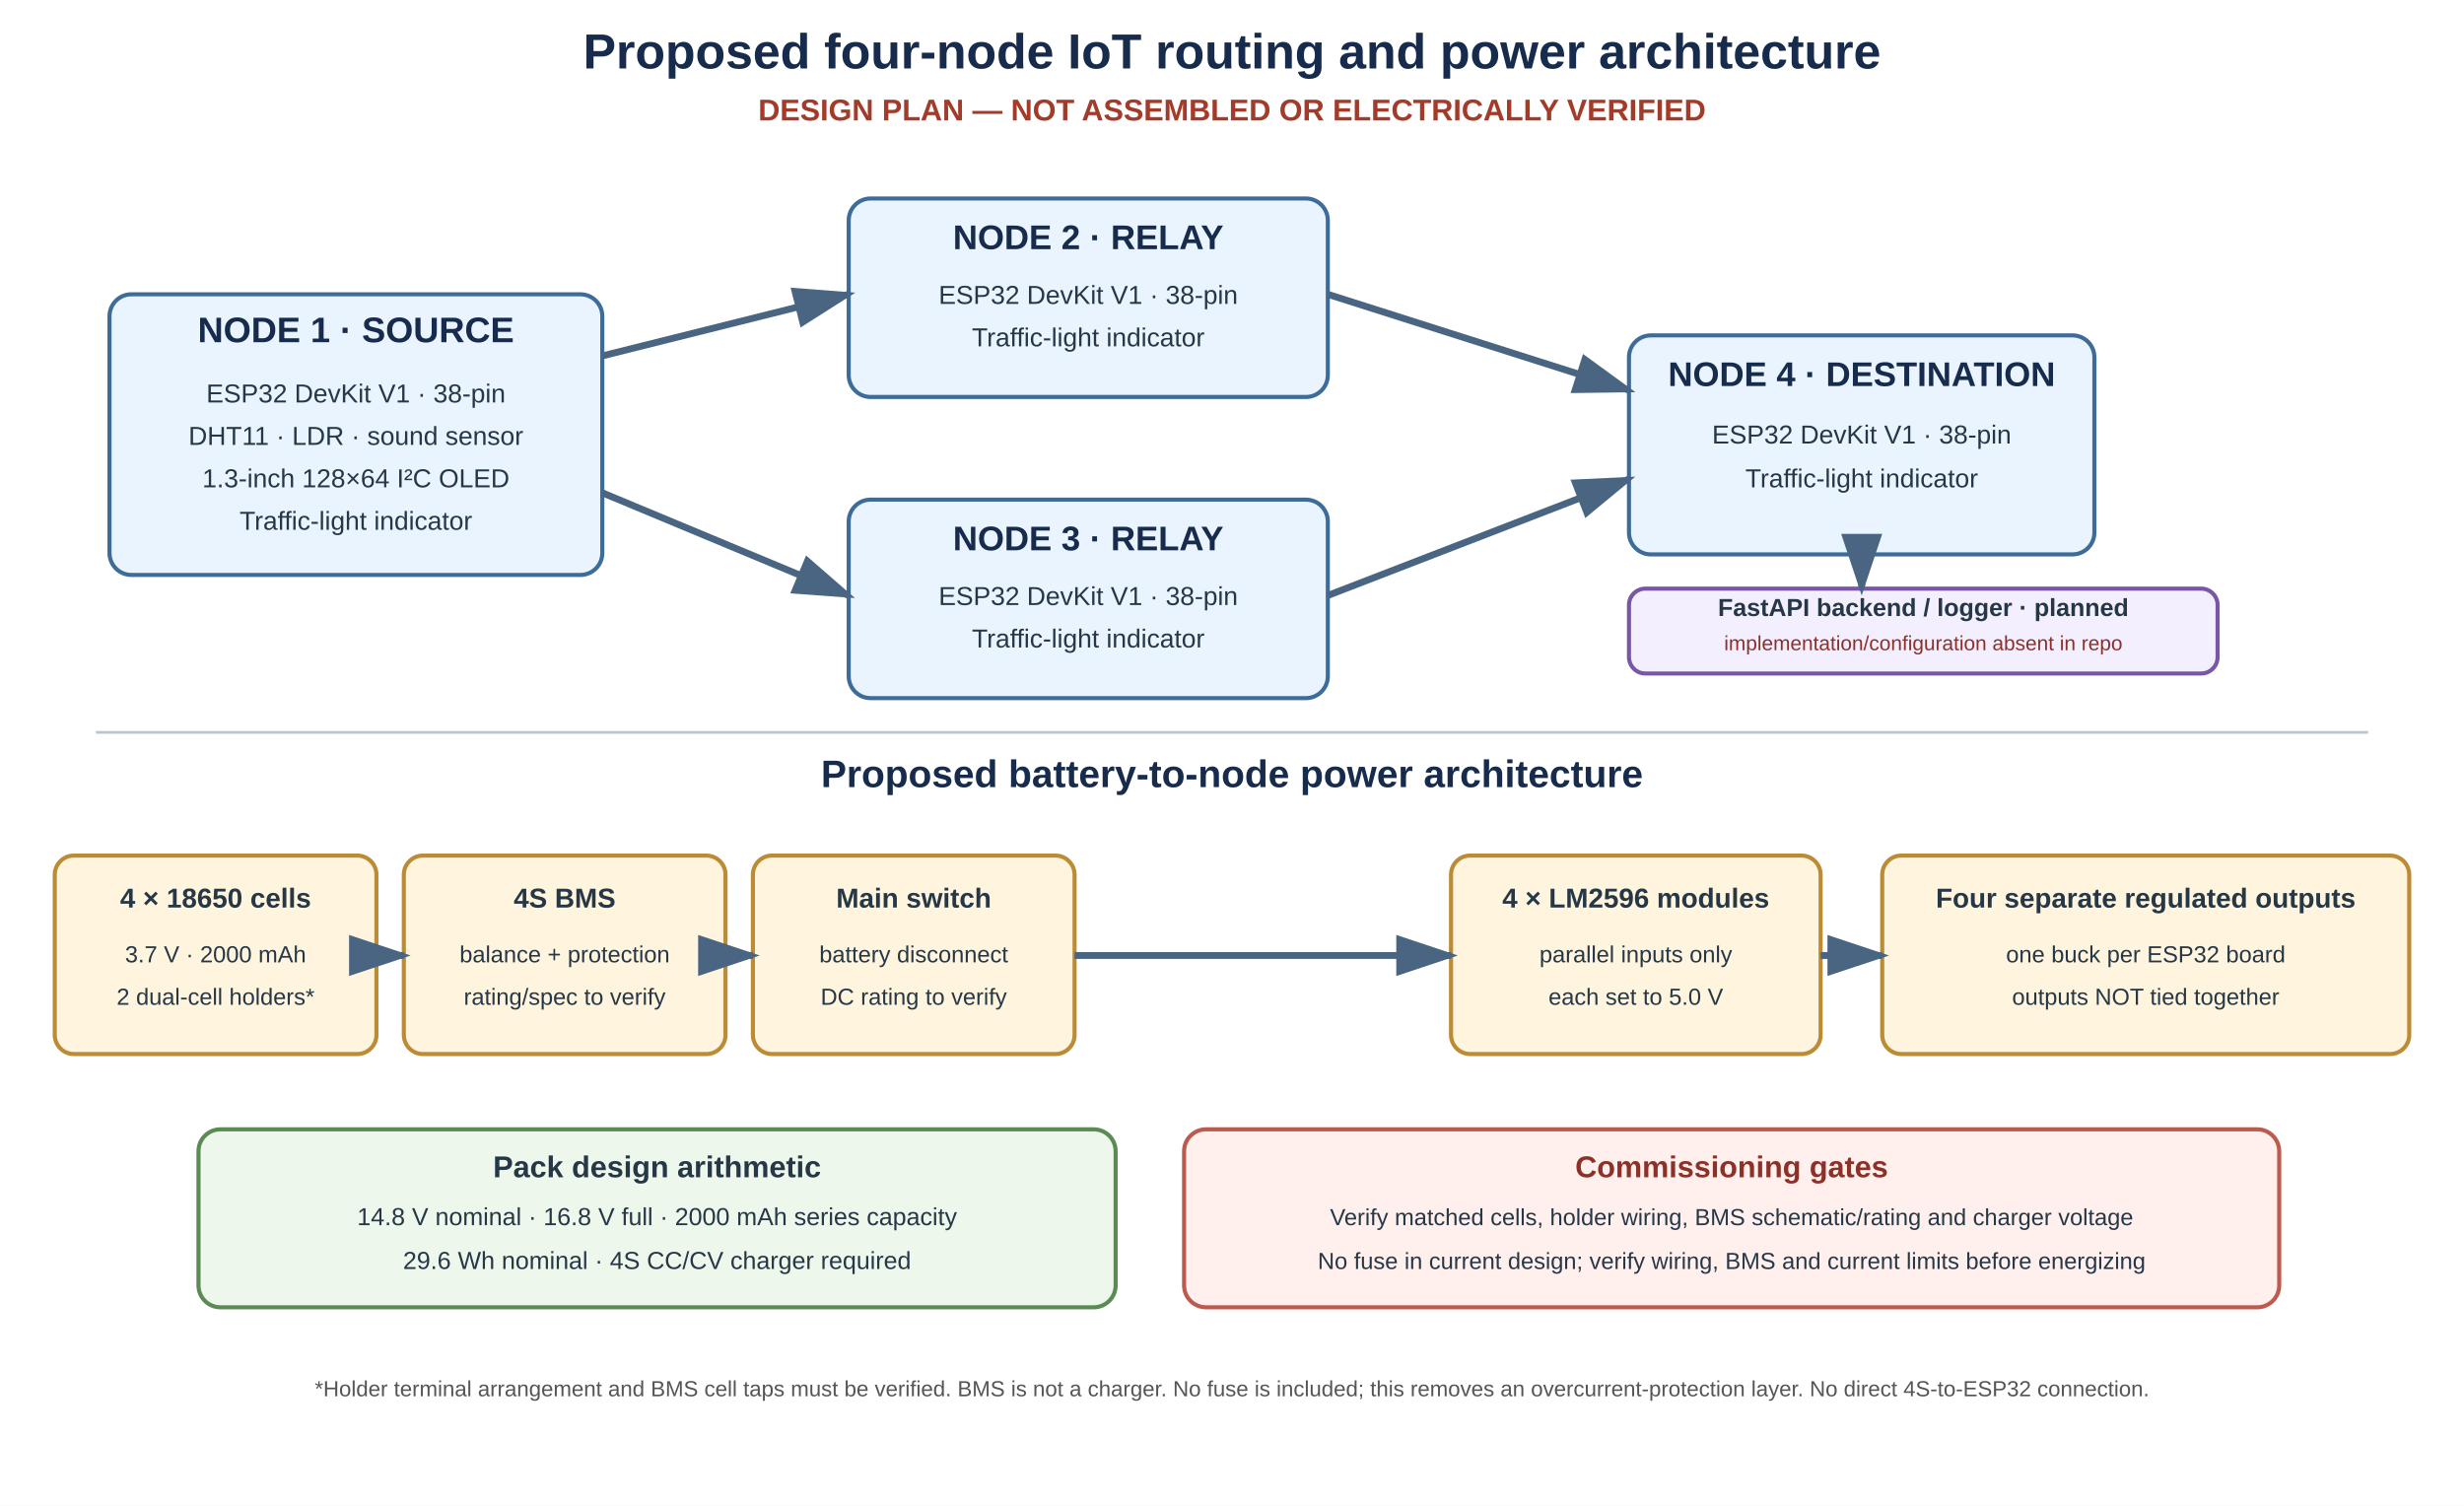
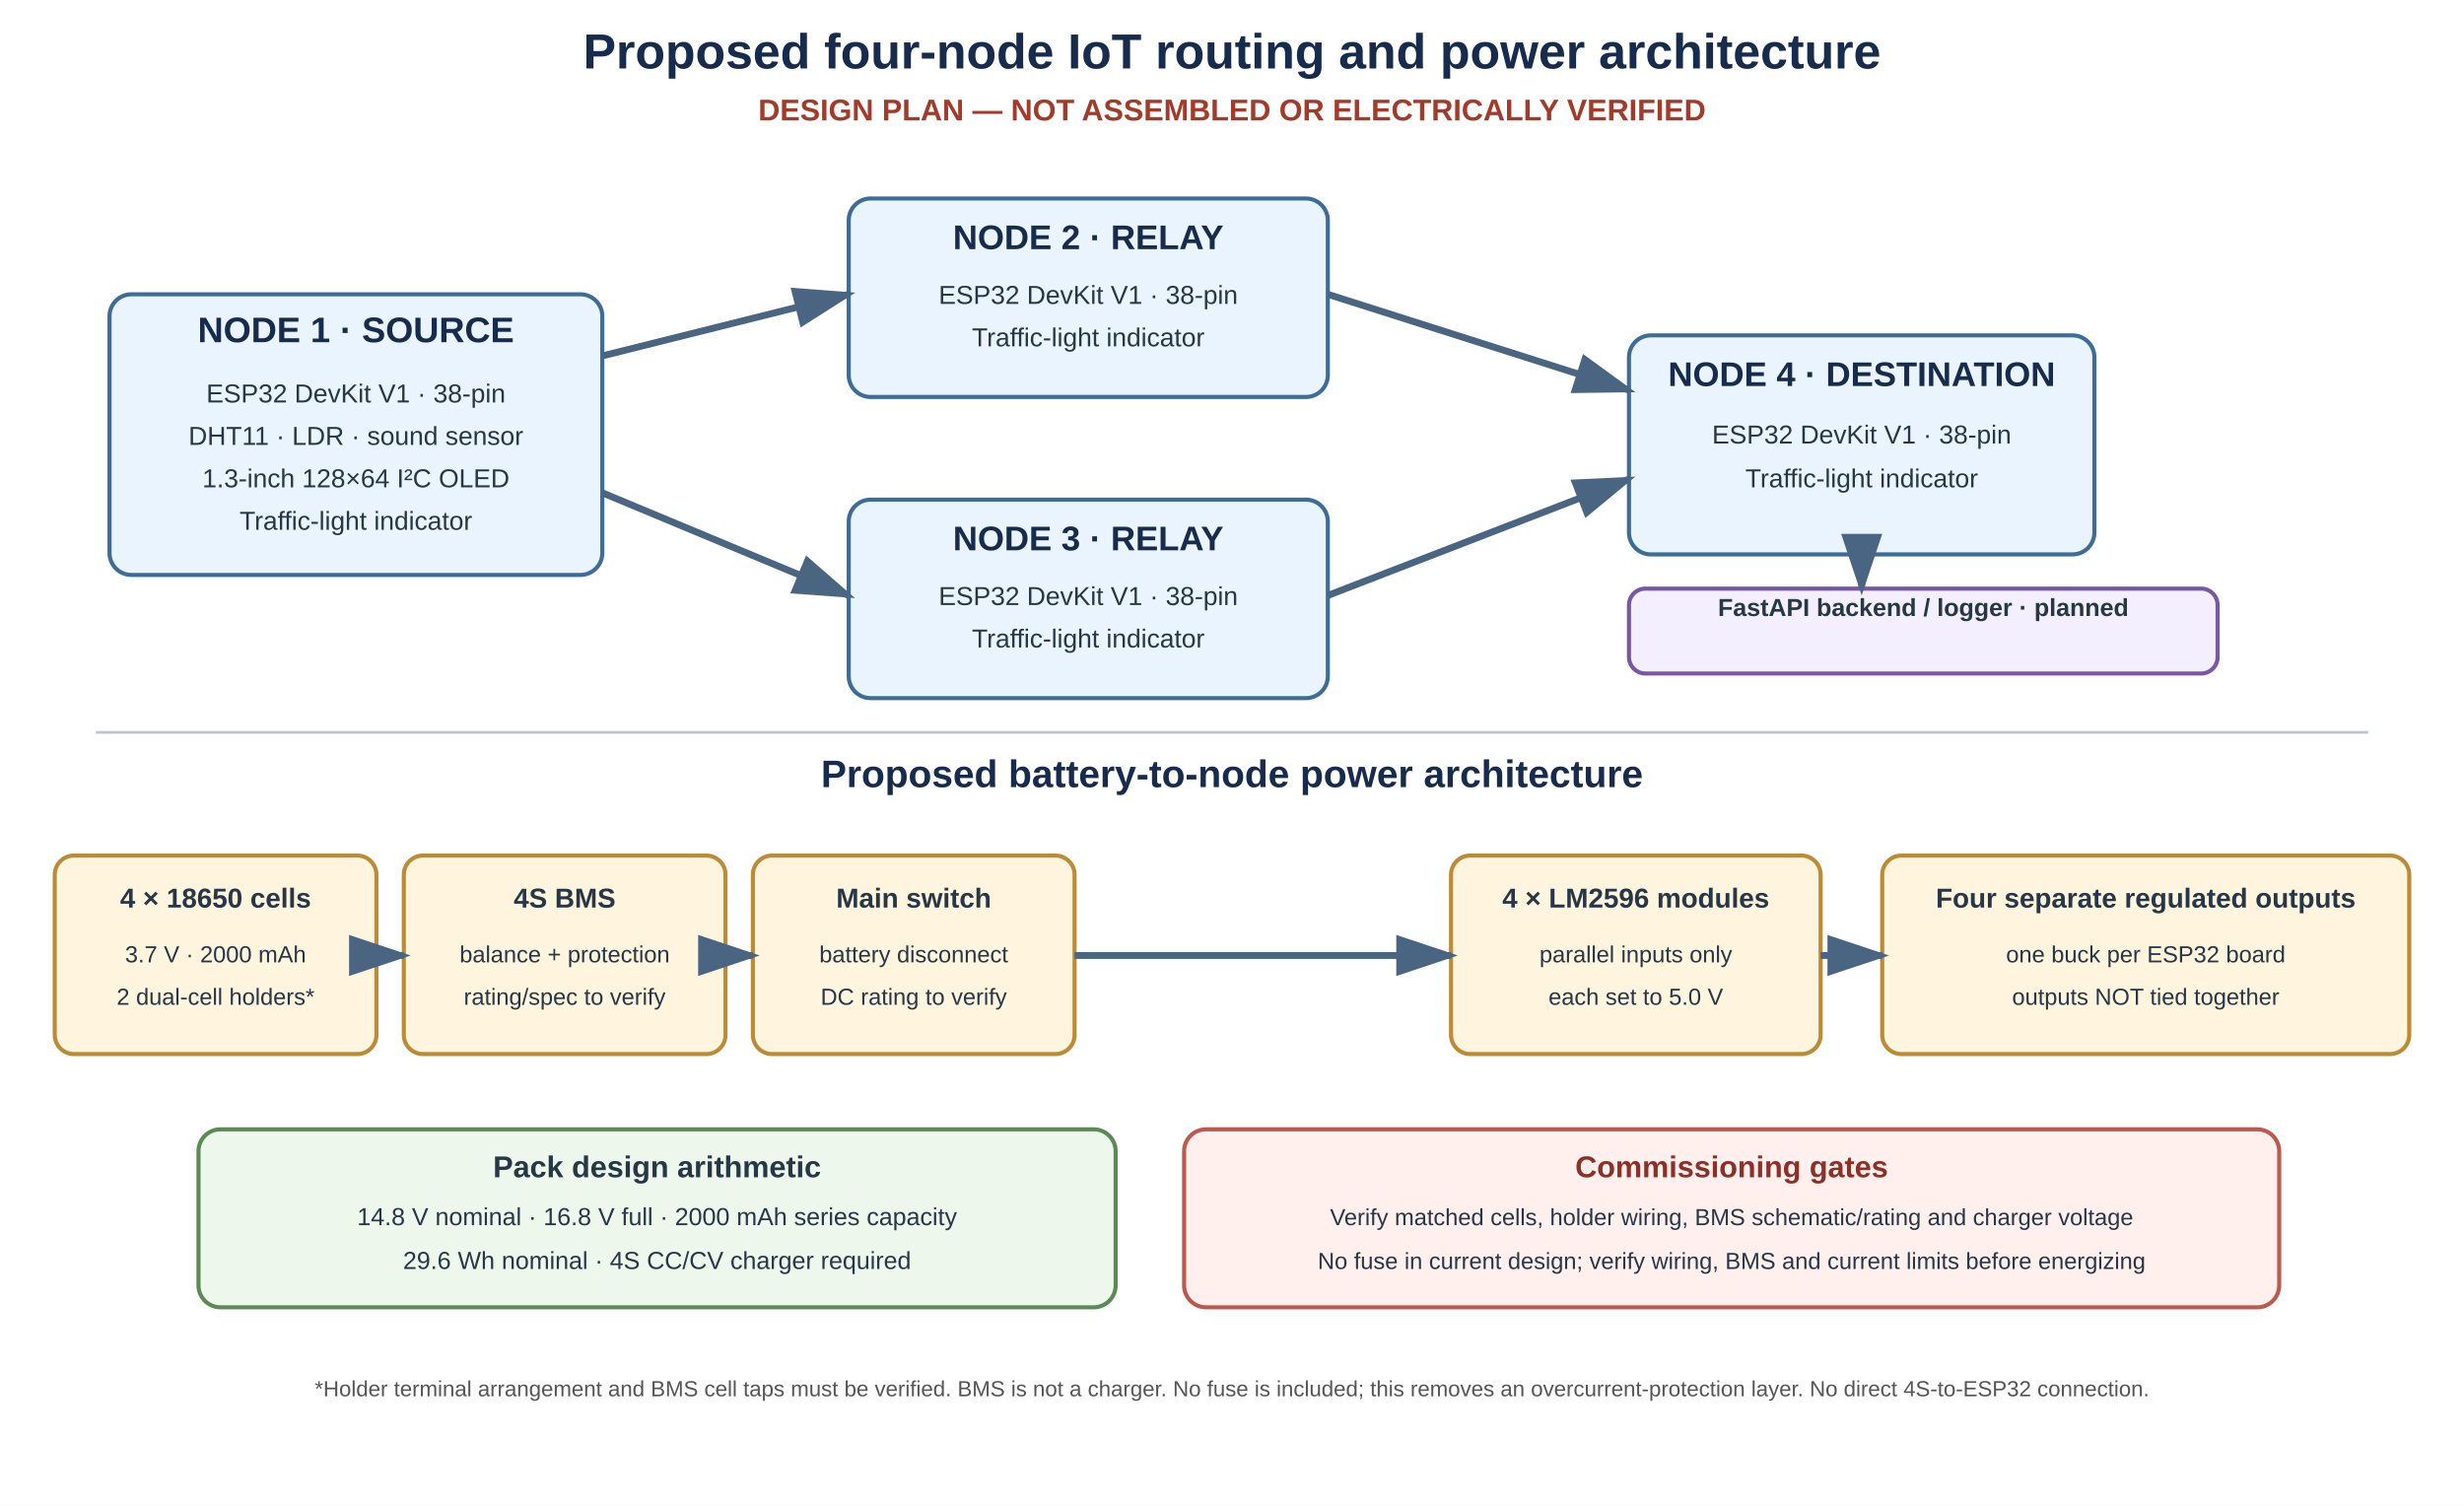
<svg xmlns="http://www.w3.org/2000/svg" width="1800" height="1100" viewBox="0 0 1800 1100">
  <rect width="1800" height="1100" fill="white" />
  <text x="900" y="50" text-anchor="middle" font-family="Arial" font-size="36" font-weight="bold" fill="#172b4d">Proposed four-node IoT routing and power architecture</text>
  <text x="900" y="88" text-anchor="middle" font-family="Arial" font-size="22" font-weight="bold" fill="#a23b2a">DESIGN PLAN — NOT ASSEMBLED OR ELECTRICALLY VERIFIED</text>
  <defs>
    <marker id="a" markerWidth="10" markerHeight="10" refX="8" refY="3" orient="auto">
      <path d="M0 0 L0 6 L9 3z" fill="#496581" />
    </marker>
  </defs>
  <rect x="80" y="215" width="360" height="205" rx="16" fill="#eaf4ff" stroke="#3d6c99" stroke-width="3" />
  <text x="260" y="250" text-anchor="middle" font-family="Arial" font-size="26" fill="#172b4d" font-weight="bold">NODE 1 · SOURCE</text>
  <text x="260" y="294" text-anchor="middle" font-family="Arial" font-size="19" fill="#263746" font-weight="normal">ESP32 DevKit V1 · 38-pin</text>
  <text x="260" y="325" text-anchor="middle" font-family="Arial" font-size="19" fill="#263746" font-weight="normal">DHT11 · LDR · sound sensor</text>
  <text x="260" y="356" text-anchor="middle" font-family="Arial" font-size="19" fill="#263746" font-weight="normal">1.3-inch 128×64 I²C OLED</text>
  <text x="260" y="387" text-anchor="middle" font-family="Arial" font-size="19" fill="#263746" font-weight="normal">Traffic-light indicator</text>
  <rect x="620" y="145" width="350" height="145" rx="16" fill="#eaf4ff" stroke="#3d6c99" stroke-width="3" />
  <text x="795" y="182" text-anchor="middle" font-family="Arial" font-size="25" fill="#172b4d" font-weight="bold">NODE 2 · RELAY</text>
  <text x="795" y="222" text-anchor="middle" font-family="Arial" font-size="19" fill="#263746" font-weight="normal">ESP32 DevKit V1 · 38-pin</text>
  <text x="795" y="253" text-anchor="middle" font-family="Arial" font-size="19" fill="#263746" font-weight="normal">Traffic-light indicator</text>
  <rect x="620" y="365" width="350" height="145" rx="16" fill="#eaf4ff" stroke="#3d6c99" stroke-width="3" />
  <text x="795" y="402" text-anchor="middle" font-family="Arial" font-size="25" fill="#172b4d" font-weight="bold">NODE 3 · RELAY</text>
  <text x="795" y="442" text-anchor="middle" font-family="Arial" font-size="19" fill="#263746" font-weight="normal">ESP32 DevKit V1 · 38-pin</text>
  <text x="795" y="473" text-anchor="middle" font-family="Arial" font-size="19" fill="#263746" font-weight="normal">Traffic-light indicator</text>
  <rect x="1190" y="245" width="340" height="160" rx="16" fill="#eaf4ff" stroke="#3d6c99" stroke-width="3" />
  <text x="1360" y="282" text-anchor="middle" font-family="Arial" font-size="25" fill="#172b4d" font-weight="bold">NODE 4 · DESTINATION</text>
  <text x="1360" y="324" text-anchor="middle" font-family="Arial" font-size="19" fill="#263746" font-weight="normal">ESP32 DevKit V1 · 38-pin</text>
  <text x="1360" y="356" text-anchor="middle" font-family="Arial" font-size="19" fill="#263746" font-weight="normal">Traffic-light indicator</text>
  <path d="M440 260 L620 215" stroke="#496581" stroke-width="5" fill="none" marker-end="url(#a)" />
  <path d="M440 360 L620 435" stroke="#496581" stroke-width="5" fill="none" marker-end="url(#a)" />
  <path d="M970 215 L1190 285" stroke="#496581" stroke-width="5" fill="none" marker-end="url(#a)" />
  <path d="M970 435 L1190 350" stroke="#496581" stroke-width="5" fill="none" marker-end="url(#a)" />
  <rect x="1190" y="430" width="430" height="62" rx="12" fill="#f4efff" stroke="#7858a6" stroke-width="3" />
  <text x="1405" y="450" text-anchor="middle" font-family="Arial" font-size="18" fill="#263746" font-weight="bold">FastAPI backend / logger · planned</text>
-   <text x="1405" y="475" text-anchor="middle" font-family="Arial" font-size="15" fill="#8c3028" font-weight="normal">implementation/configuration absent in repo</text>
  <path d="M1360 405 L1360 430" stroke="#7858a6" stroke-width="5" fill="none" marker-end="url(#a)" />
  <path d="M70 535 H1730" stroke="#b8c6d3" stroke-width="2" />
  <text x="900" y="575" text-anchor="middle" font-family="Arial" font-size="28" fill="#172b4d" font-weight="bold">Proposed battery-to-node power architecture</text>
  <rect x="40" y="625" width="235" height="145" rx="14" fill="#fff4dd" stroke="#bc8b35" stroke-width="3" />
  <text x="157.5" y="663" text-anchor="middle" font-family="Arial" font-size="20" fill="#263746" font-weight="bold">4 × 18650 cells</text>
  <text x="157.5" y="703" text-anchor="middle" font-family="Arial" font-size="17" fill="#263746" font-weight="normal">3.7 V · 2000 mAh</text>
  <text x="157.5" y="734" text-anchor="middle" font-family="Arial" font-size="17" fill="#263746" font-weight="normal">2 dual-cell holders*</text>
  <rect x="295" y="625" width="235" height="145" rx="14" fill="#fff4dd" stroke="#bc8b35" stroke-width="3" />
  <text x="412.5" y="663" text-anchor="middle" font-family="Arial" font-size="20" fill="#263746" font-weight="bold">4S BMS</text>
  <text x="412.5" y="703" text-anchor="middle" font-family="Arial" font-size="17" fill="#263746" font-weight="normal">balance + protection</text>
  <text x="412.5" y="734" text-anchor="middle" font-family="Arial" font-size="17" fill="#263746" font-weight="normal">rating/spec to verify</text>
  <rect x="550" y="625" width="235" height="145" rx="14" fill="#fff4dd" stroke="#bc8b35" stroke-width="3" />
  <text x="667.5" y="663" text-anchor="middle" font-family="Arial" font-size="20" fill="#263746" font-weight="bold">Main switch</text>
  <text x="667.5" y="703" text-anchor="middle" font-family="Arial" font-size="17" fill="#263746" font-weight="normal">battery disconnect</text>
  <text x="667.5" y="734" text-anchor="middle" font-family="Arial" font-size="17" fill="#263746" font-weight="normal">DC rating to verify</text>
  <rect x="1060" y="625" width="270" height="145" rx="14" fill="#fff4dd" stroke="#bc8b35" stroke-width="3" />
  <text x="1195.0" y="663" text-anchor="middle" font-family="Arial" font-size="20" fill="#263746" font-weight="bold">4 × LM2596 modules</text>
  <text x="1195.0" y="703" text-anchor="middle" font-family="Arial" font-size="17" fill="#263746" font-weight="normal">parallel inputs only</text>
  <text x="1195.0" y="734" text-anchor="middle" font-family="Arial" font-size="17" fill="#263746" font-weight="normal">each set to 5.0 V</text>
  <rect x="1375" y="625" width="385" height="145" rx="14" fill="#fff4dd" stroke="#bc8b35" stroke-width="3" />
  <text x="1567.5" y="663" text-anchor="middle" font-family="Arial" font-size="20" fill="#263746" font-weight="bold">Four separate regulated outputs</text>
  <text x="1567.5" y="703" text-anchor="middle" font-family="Arial" font-size="17" fill="#263746" font-weight="normal">one buck per ESP32 board</text>
  <text x="1567.5" y="734" text-anchor="middle" font-family="Arial" font-size="17" fill="#263746" font-weight="normal">outputs NOT tied together</text>
  <path d="M275 698 L295 698" stroke="#496581" stroke-width="5" fill="none" marker-end="url(#a)" />
  <path d="M530 698 L550 698" stroke="#496581" stroke-width="5" fill="none" marker-end="url(#a)" />
  <path d="M785 698 L1060 698" stroke="#496581" stroke-width="5" fill="none" marker-end="url(#a)" />
  <path d="M1330 698 L1375 698" stroke="#496581" stroke-width="5" fill="none" marker-end="url(#a)" />
  <rect x="145" y="825" width="670" height="130" rx="16" fill="#eef7ec" stroke="#5b8a54" stroke-width="3" />
  <text x="480" y="860" text-anchor="middle" font-family="Arial" font-size="22" fill="#263746" font-weight="bold">Pack design arithmetic</text>
  <text x="480" y="895" text-anchor="middle" font-family="Arial" font-size="18" fill="#263746" font-weight="normal">14.8 V nominal · 16.8 V full · 2000 mAh series capacity</text>
  <text x="480" y="927" text-anchor="middle" font-family="Arial" font-size="18" fill="#263746" font-weight="normal">29.6 Wh nominal · 4S CC/CV charger required</text>
  <rect x="865" y="825" width="800" height="130" rx="16" fill="#fff0ee" stroke="#bd5a50" stroke-width="3" />
  <text x="1265" y="860" text-anchor="middle" font-family="Arial" font-size="22" fill="#8c3028" font-weight="bold">Commissioning gates</text>
  <text x="1265" y="895" text-anchor="middle" font-family="Arial" font-size="17" fill="#263746" font-weight="normal">Verify matched cells, holder wiring, BMS schematic/rating and charger voltage</text>
  <text x="1265" y="927" text-anchor="middle" font-family="Arial" font-size="17" fill="#263746" font-weight="normal">No fuse in current design; verify wiring, BMS and current limits before energizing</text>
  <text x="900" y="1020" text-anchor="middle" font-family="Arial" font-size="16" fill="#555" font-weight="normal">*Holder terminal arrangement and BMS cell taps must be verified. BMS is not a charger. No fuse is included; this removes an overcurrent-protection layer. No direct 4S-to-ESP32 connection.</text>
</svg>
